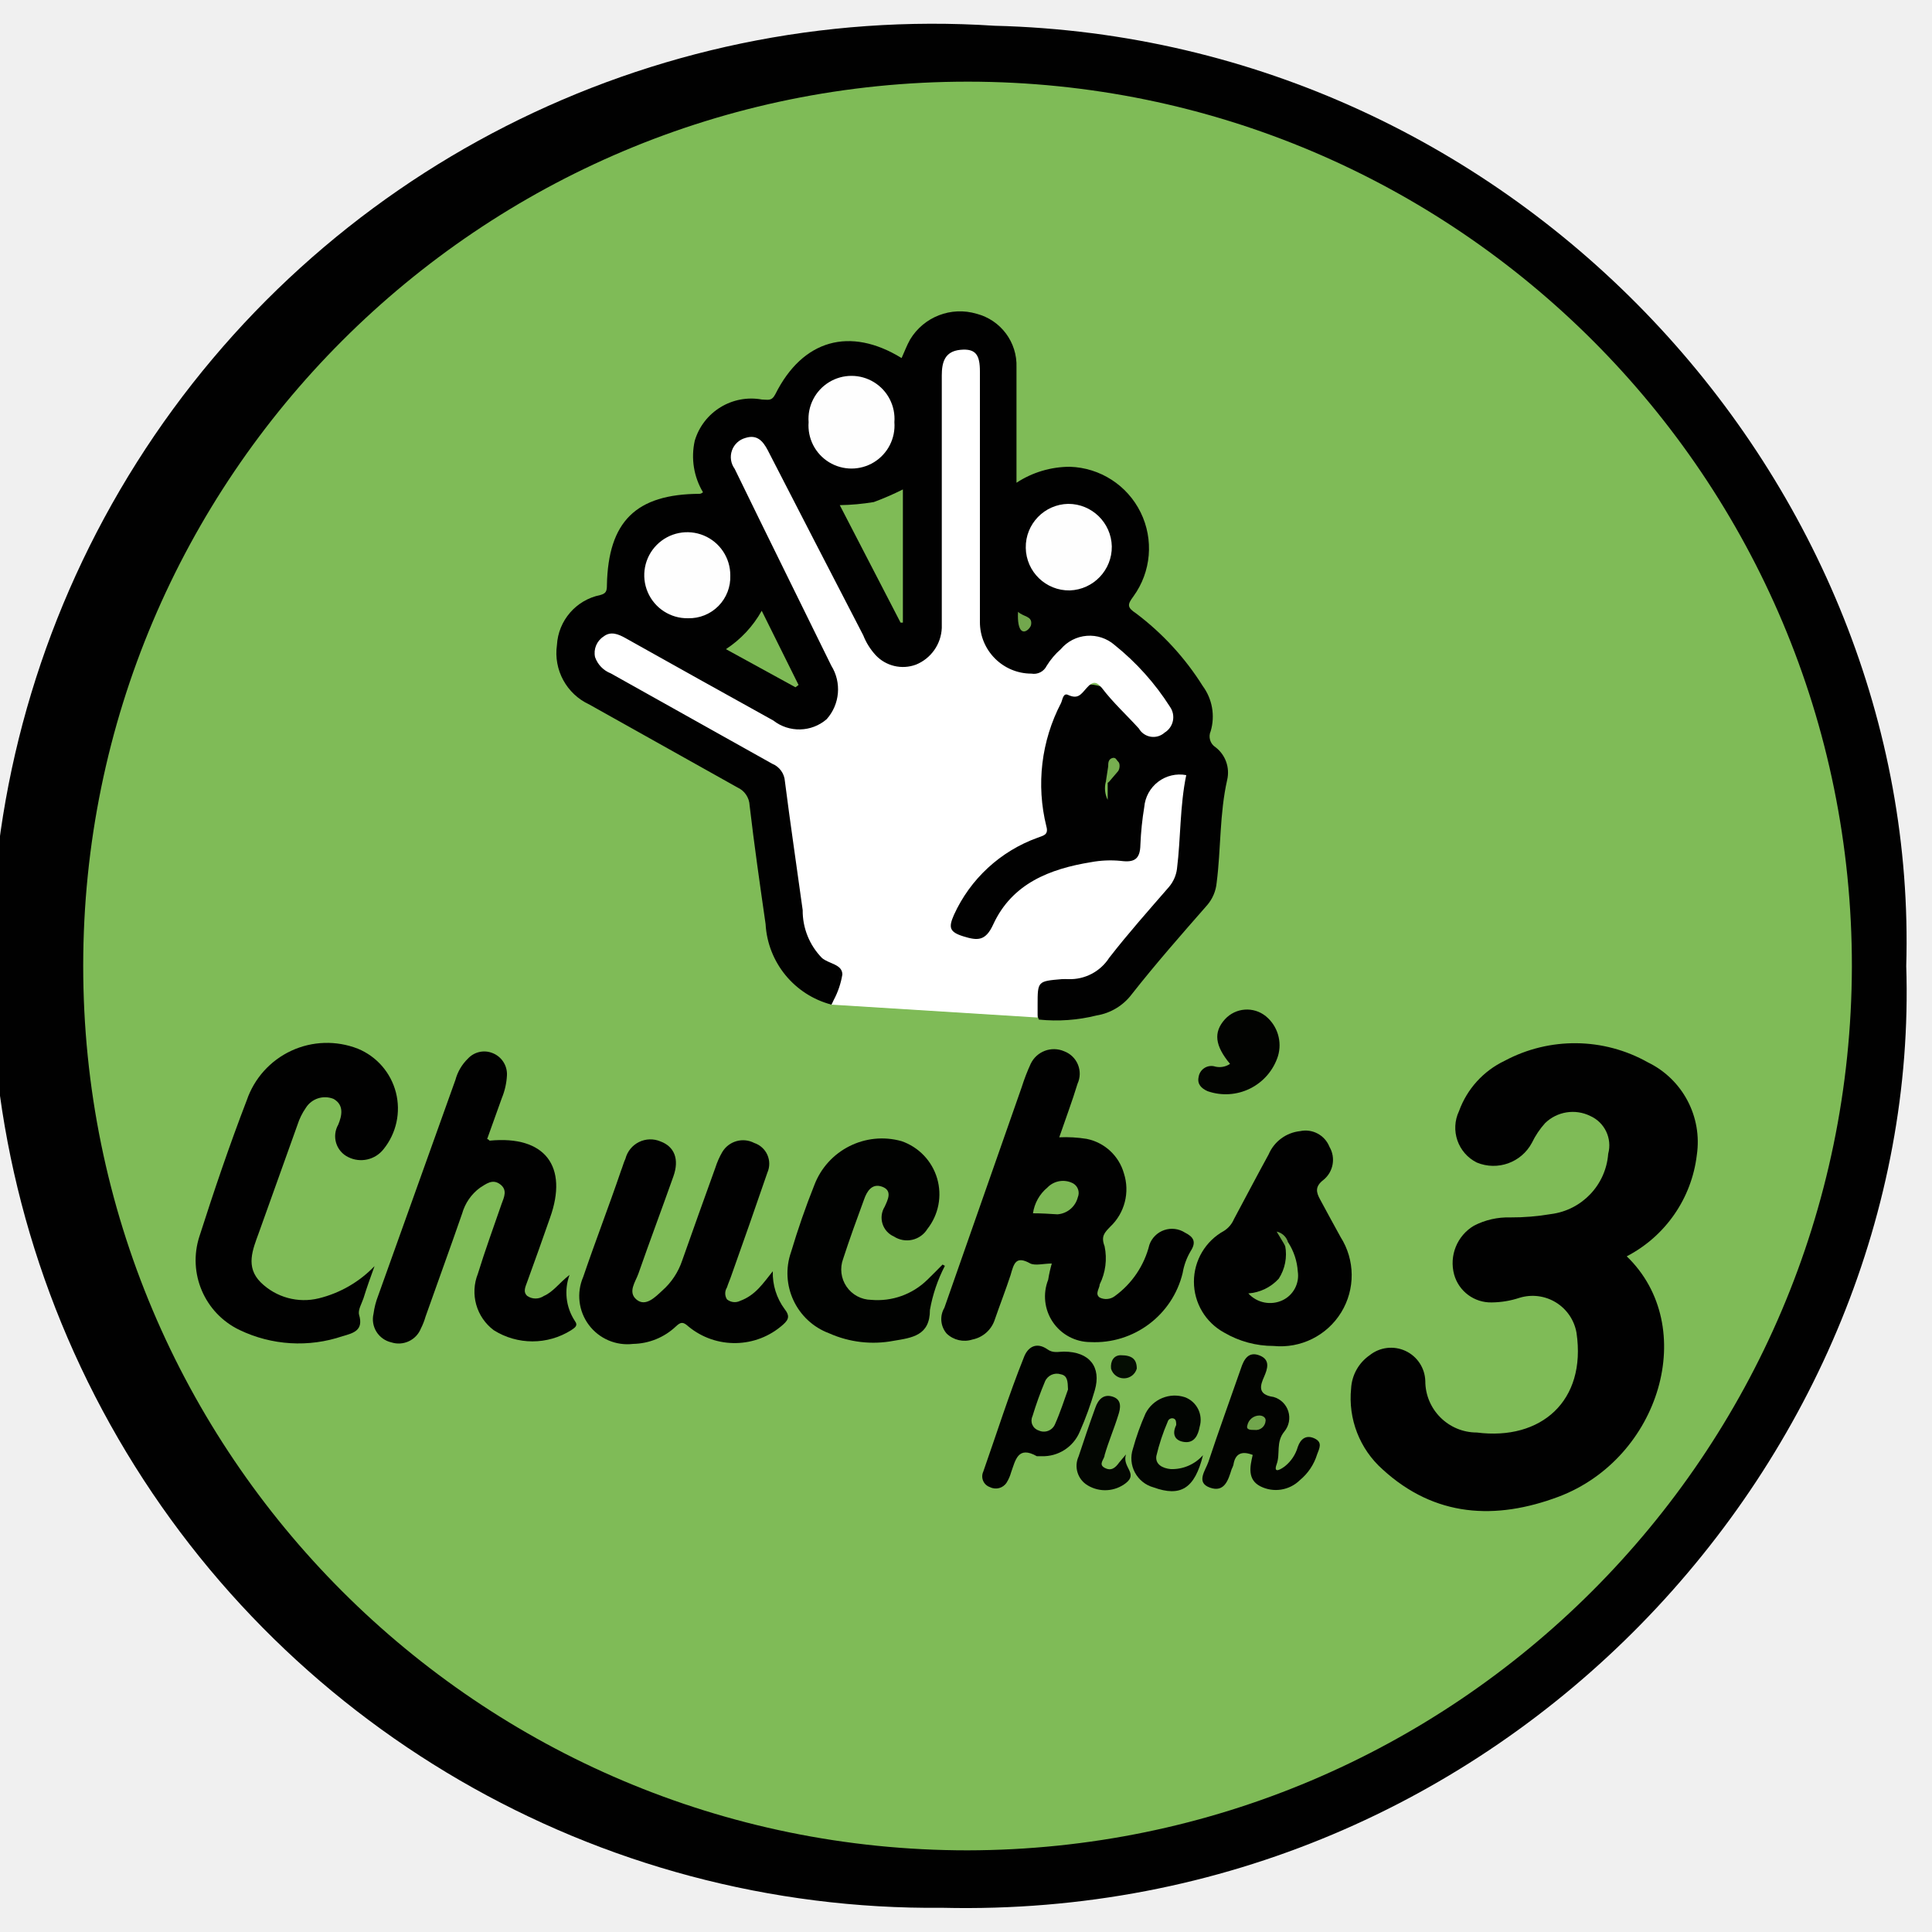
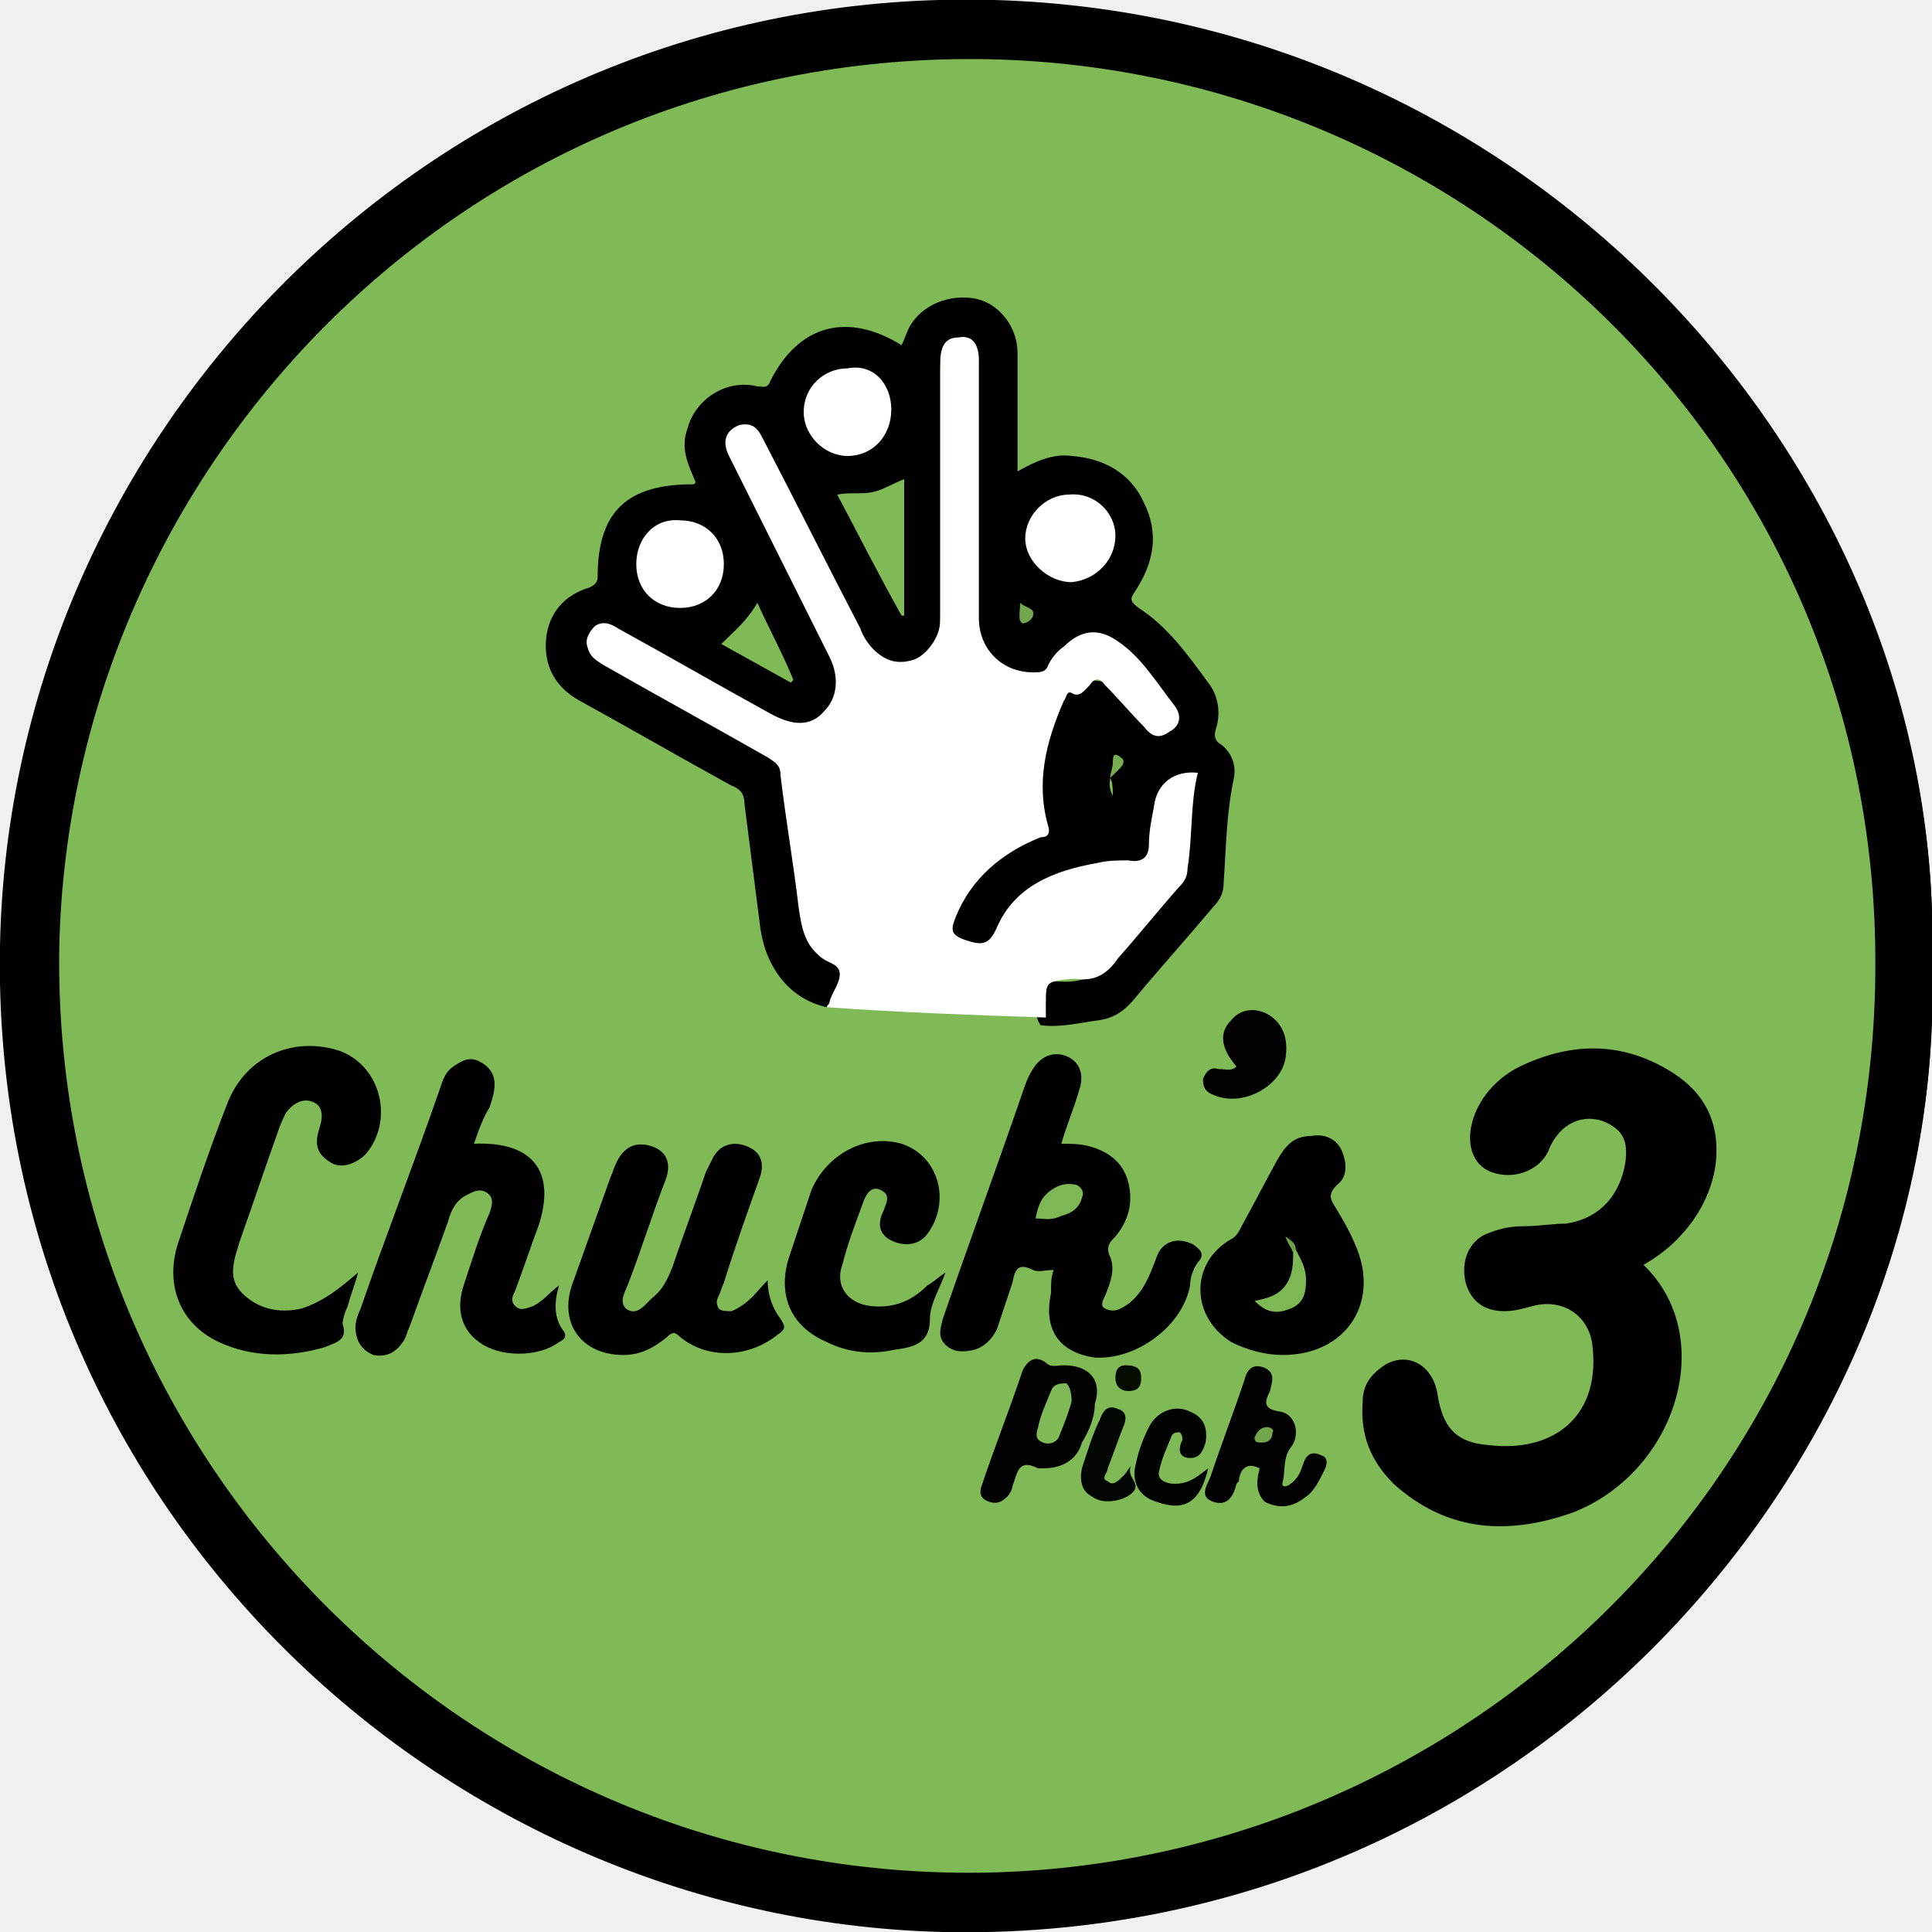
- <svg xmlns="http://www.w3.org/2000/svg" id="Layer_1" data-name="Layer 1" viewBox="0 0 75 75">
-   <defs>
-     <style>.cls-1{fill:#010101;}.cls-2{fill:#7fbb57;}.cls-3{fill:#fff;}.cls-4{fill:#010201;}.cls-5{fill:#020301;}.cls-6{fill:#020502;}.cls-7{fill:#030602;}.cls-8{fill:#050d03;}.cls-9{fill:#fefefe;}.cls-10{fill:#7fbb56;}.cls-11{fill:#7eba56;}.cls-12{fill:#77af50;}.cls-13{fill:#72a74d;}.cls-14{fill:#7db955;}.cls-15{fill:#7db855;}.cls-16{fill:#6ea24a;}.cls-17{fill:#71a64c;}</style>
-   </defs>
-   <path class="cls-1" d="M74,37.5c.61,18.88-15.6,37.07-37.41,36.56A36.57,36.57,0,1,1,38.61,1C59,1.5,74.55,18.81,74,37.5Z" />
-   <path class="cls-2" d="M37.56,71.83a34.33,34.33,0,1,1,34.33-34.3A34.39,34.39,0,0,1,37.56,71.83Z" />
-   <path class="cls-1" d="M32.28,39a3.43,3.43,0,0,1-2.56-3.13c-.22-1.53-.44-3.06-.62-4.6a.8.8,0,0,0-.47-.7l-5.75-3.22a2.2,2.2,0,0,1-1.26-2.31,2.1,2.1,0,0,1,1.68-1.94c.23-.06.26-.16.26-.38.05-2.48,1.13-3.54,3.6-3.55,0,0,.06,0,.13-.06a2.74,2.74,0,0,1-.32-2,2.29,2.29,0,0,1,2.61-1.6c.23,0,.37.08.52-.21C31.16,13.18,33,12.67,35,13.9c.11-.24.2-.49.33-.72a2.26,2.26,0,0,1,2.58-1,2.07,2.07,0,0,1,1.55,2.08c0,1.47,0,2.93,0,4.48a3.79,3.79,0,0,1,2.07-.62A3.17,3.17,0,0,1,44,23.15c-.24.32-.25.43.1.66a10.55,10.55,0,0,1,2.59,2.82A2,2,0,0,1,47,28.38a.5.5,0,0,0,.19.63,1.24,1.24,0,0,1,.45,1.26c-.3,1.32-.24,2.68-.41,4a1.55,1.55,0,0,1-.37.87c-1,1.14-2,2.28-2.92,3.45a2.14,2.14,0,0,1-1.37.83,6.5,6.5,0,0,1-2.24.16,1.81,1.81,0,0,1-.11-1.19.43.43,0,0,1,.3-.35.94.94,0,0,1,.47-.12,2.56,2.56,0,0,0,2.45-1.3A21.57,21.57,0,0,1,45,34.76a2.23,2.23,0,0,0,.63-1.42c0-.87.14-1.75.19-2.62,0-.43-.15-.46-.47-.29a1.22,1.22,0,0,0-.72,1c-.06.52-.08,1-.16,1.58a.7.7,0,0,1-.82.69,7,7,0,0,0-1.88.14,4.35,4.35,0,0,0-3.14,2.4c-.26.57-.57.57-1.46.22-.53-.21-.32-.62-.18-1a5.39,5.39,0,0,1,2.91-2.91.72.72,0,0,0,.48-1,7.06,7.06,0,0,1,.72-4.33A1.38,1.38,0,0,1,43.27,27a13.36,13.36,0,0,0,1.08,1.18c.22.2.47.35.76.13a.56.56,0,0,0,.1-.82,8.63,8.63,0,0,0-2-2.28,1.28,1.28,0,0,0-1.78.09,1.88,1.88,0,0,0-.35.34c-.33.45-.69.81-1.32.67A2.27,2.27,0,0,1,38,25.06a2.88,2.88,0,0,1-.18-1.2V14.93a3.76,3.76,0,0,0,0-.67.48.48,0,0,0-.47-.47.55.55,0,0,0-.57.38,2.09,2.09,0,0,0-.07.79c0,3,0,6,0,9a2.27,2.27,0,0,1-.11,1A1.68,1.68,0,0,1,35.18,26a1.63,1.63,0,0,1-1.6-.94c-.48-.89-1-1.79-1.43-2.7-.76-1.56-1.6-3.07-2.38-4.62a1.51,1.51,0,0,0-.11-.22.54.54,0,0,0-.76-.3c-.35.16-.37.46-.26.78a7.89,7.89,0,0,0,.33.72c1.17,2.32,2.33,4.63,3.43,7a2.09,2.09,0,0,1,.28,1.11,1.63,1.63,0,0,1-2.48,1.38c-1.84-1-3.64-2-5.46-3a4.73,4.73,0,0,0-.71-.36.5.5,0,0,0-.64.2.51.51,0,0,0,.09.67,2.44,2.44,0,0,0,.65.45c1.9,1.07,3.8,2.14,5.71,3.19a1.58,1.58,0,0,1,.86,1.3c.23,1.74.46,3.48.72,5.21a2,2,0,0,0,.75,1.28C33,37.77,33,38.23,32.28,39Z" />
-   <path class="cls-3" d="M32.28,39l.08-.17a3.2,3.2,0,0,0,.34-1c0-.4-.52-.41-.79-.64a2.62,2.62,0,0,1-.75-1.86c-.23-1.68-.48-3.35-.69-5a.79.79,0,0,0-.49-.68l-6.27-3.51a1.05,1.05,0,0,1-.61-.63.76.76,0,0,1,.33-.8c.28-.22.58-.09.85.06q2.87,1.61,5.74,3.2a1.63,1.63,0,0,0,2.07-.05,1.74,1.74,0,0,0,.18-2.08c-1.25-2.55-2.51-5.09-3.75-7.64A.77.77,0,0,1,28.94,17c.44-.14.67.11.86.47,1.23,2.4,2.47,4.79,3.71,7.19a2.49,2.49,0,0,0,.48.77,1.45,1.45,0,0,0,1.57.37,1.61,1.61,0,0,0,1-1.42V14.58c0-.51.11-.94.72-1s.76.21.76.84c0,1.53,0,3.06,0,4.59v5.14a2,2,0,0,0,2,2,.55.55,0,0,0,.59-.3,2.83,2.83,0,0,1,.55-.65,1.47,1.47,0,0,1,2.09-.16,9.85,9.85,0,0,1,2.15,2.4.7.7,0,0,1-.21,1,.65.65,0,0,1-1-.16c-.48-.53-1-1-1.44-1.58-.21-.25-.35-.26-.58,0s-.34.45-.72.28c-.2-.1-.22.18-.28.31a6.8,6.8,0,0,0-.57,4.79c.1.35-.15.36-.34.44a5.68,5.68,0,0,0-3.25,3c-.21.48-.18.66.37.83s.86.19,1.16-.47c.73-1.58,2.19-2.15,3.79-2.41a4.11,4.11,0,0,1,1.16-.05c.53.07.75-.07.76-.63a12,12,0,0,1,.15-1.46,1.38,1.38,0,0,1,1.63-1.24c-.25,1.2-.21,2.43-.36,3.64a1.35,1.35,0,0,1-.31.7c-.79.91-1.59,1.81-2.32,2.75a1.81,1.81,0,0,1-1.59.83,2.42,2.42,0,0,0-.25,0c-.94.08-.94.08-.94,1,0,.16,0,.32,0,.49Z" />
-   <path class="cls-1" d="M63.15,48.77c2.83,2.73,1.29,7.84-2.64,9.33-2.45.92-4.81.8-6.84-1.06a3.7,3.7,0,0,1-1.22-3.14,1.68,1.68,0,0,1,.72-1.29,1.33,1.33,0,0,1,2.16,1,2,2,0,0,0,2,2c2.49.32,4.26-1.22,3.87-3.87a1.73,1.73,0,0,0-2.21-1.36,3.54,3.54,0,0,1-1.08.18,1.48,1.48,0,0,1-1.46-1.08,1.69,1.69,0,0,1,.77-1.9,2.89,2.89,0,0,1,1.41-.32,9.19,9.19,0,0,0,1.58-.13,2.55,2.55,0,0,0,2.22-2.34,1.25,1.25,0,0,0-.7-1.47,1.54,1.54,0,0,0-1.75.28,3.26,3.26,0,0,0-.51.76,1.69,1.69,0,0,1-2.14.77,1.51,1.51,0,0,1-.69-2,3.47,3.47,0,0,1,1.77-1.95,5.78,5.78,0,0,1,5.56.06,3.44,3.44,0,0,1,1.9,3.6A5.11,5.11,0,0,1,63.15,48.77Z" />
-   <path class="cls-1" d="M40.83,49.05c-.32,0-.63.09-.83,0-.57-.32-.64,0-.77.45-.19.58-.41,1.14-.61,1.72a1.15,1.15,0,0,1-.87.78,1,1,0,0,1-1-.23.86.86,0,0,1-.09-1c1-2.85,2-5.71,3-8.56a7.75,7.75,0,0,1,.35-.91,1,1,0,0,1,1.3-.49.93.93,0,0,1,.52,1.26c-.21.69-.47,1.38-.71,2.08a5.22,5.22,0,0,1,1.06.06,1.89,1.89,0,0,1,1.45,1.34,2,2,0,0,1-.53,2.07c-.22.23-.37.37-.22.76a2.27,2.27,0,0,1-.19,1.48c0,.15-.2.37,0,.51a.56.56,0,0,0,.58-.05,3.5,3.5,0,0,0,1.35-2A.93.93,0,0,1,46,47.85c.32.16.46.35.22.72a2.48,2.48,0,0,0-.31.85,3.51,3.51,0,0,1-3.58,2.68,1.77,1.77,0,0,1-1.64-2.42A5.38,5.38,0,0,1,40.83,49.05Z" />
-   <path class="cls-1" d="M18.91,44.22c.06,0,.08.06.1.06,2.15-.21,3.06,1,2.34,3-.29.83-.58,1.65-.88,2.47-.07.2-.18.4,0,.56a.57.57,0,0,0,.64,0c.37-.16.59-.5,1-.82a2,2,0,0,0,.2,1.78c.15.2,0,.27-.14.37a2.82,2.82,0,0,1-3,0,1.87,1.87,0,0,1-.62-2.19c.28-.91.61-1.81.92-2.71.1-.27.24-.55-.06-.77s-.55,0-.78.14a1.88,1.88,0,0,0-.69,1c-.46,1.33-.94,2.64-1.42,4a2.58,2.58,0,0,1-.18.46.93.93,0,0,1-1.15.54A.92.92,0,0,1,14.5,51a3,3,0,0,1,.18-.7l3-8.38a1.8,1.8,0,0,1,.49-.83.86.86,0,0,1,.95-.21.88.88,0,0,1,.56.86,2.68,2.68,0,0,1-.2.89Z" />
-   <path class="cls-1" d="M14.54,49.15c-.15.41-.3.83-.43,1.25-.07.21-.22.45-.17.64.18.61-.22.71-.64.83a5.3,5.3,0,0,1-4-.24A3,3,0,0,1,7.74,48c.57-1.78,1.17-3.55,1.84-5.29a3.29,3.29,0,0,1,4.31-2,2.51,2.51,0,0,1,1,3.9,1.11,1.11,0,0,1-1.37.31.9.9,0,0,1-.39-1.26c.14-.34.24-.76-.18-1a.88.88,0,0,0-1.08.35,2.46,2.46,0,0,0-.32.65c-.5,1.39-1,2.79-1.5,4.19-.24.66-.53,1.33.07,1.93a2.4,2.4,0,0,0,2.26.62A4.48,4.48,0,0,0,14.54,49.15Z" />
-   <path class="cls-1" d="M30,49.35a2.35,2.35,0,0,0,.46,1.47c.19.24.18.39-.06.6a2.82,2.82,0,0,1-3.68.07c-.2-.18-.29-.18-.48,0a2.48,2.48,0,0,1-1.66.68,1.87,1.87,0,0,1-1.94-2.6c.47-1.38,1-2.75,1.47-4.13.06-.15.1-.31.17-.46a1,1,0,0,1,1.36-.67c.54.2.74.69.5,1.36-.45,1.27-.92,2.52-1.36,3.78-.11.31-.42.71-.07,1s.72-.09,1-.35a2.69,2.69,0,0,0,.77-1.16c.42-1.2.86-2.41,1.29-3.61a3.05,3.05,0,0,1,.27-.61.94.94,0,0,1,1.24-.35.85.85,0,0,1,.51,1.15c-.46,1.34-.93,2.68-1.4,4-.05.15-.12.3-.17.46a.43.43,0,0,0,0,.46.47.47,0,0,0,.51.06C29.33,50.28,29.62,49.82,30,49.35Z" />
-   <path class="cls-1" d="M49.44,52.25a3.79,3.79,0,0,1-1.92-.52,2.25,2.25,0,0,1,0-3.95,1,1,0,0,0,.38-.45c.45-.84.89-1.68,1.35-2.52a1.5,1.5,0,0,1,1.22-.9,1,1,0,0,1,1.14.61,1,1,0,0,1-.23,1.28c-.34.26-.29.48-.13.77.26.48.54,1,.79,1.45A2.76,2.76,0,0,1,49.44,52.25Z" />
-   <path class="cls-4" d="M36.68,49.14a6,6,0,0,0-.58,1.71c0,1-.69,1.08-1.41,1.2a4.21,4.21,0,0,1-2.5-.29,2.49,2.49,0,0,1-1.48-3.16c.26-.87.56-1.74.9-2.59A2.81,2.81,0,0,1,35,44.3a2.18,2.18,0,0,1,1,3.41A.93.93,0,0,1,34.7,48a.8.8,0,0,1-.36-1.15c.13-.28.31-.63-.09-.78s-.6.18-.71.5c-.28.76-.56,1.53-.81,2.3a1.18,1.18,0,0,0,1.09,1.59A2.76,2.76,0,0,0,36,49.68c.2-.19.39-.39.59-.59Z" />
-   <path class="cls-4" d="M40.43,56.53c-.06,0-.14,0-.18,0-.74-.42-.83.16-1,.63a1.53,1.53,0,0,1-.17.39.5.5,0,0,1-.65.18.44.44,0,0,1-.26-.6c.52-1.48,1-3,1.57-4.42.15-.42.49-.63.92-.33.22.16.43.09.64.09,1,0,1.46.6,1.2,1.5a12.71,12.71,0,0,1-.58,1.6A1.55,1.55,0,0,1,40.43,56.53Z" />
-   <path class="cls-5" d="M48.63,56.48c-.41-.16-.68-.07-.75.39a1.22,1.22,0,0,1-.07.17c-.13.42-.28.91-.84.71s-.17-.67-.06-1c.4-1.21.84-2.41,1.26-3.62.12-.37.3-.68.73-.51s.3.53.17.83-.29.69.37.78a.84.84,0,0,1,.42,1.34c-.34.41-.15.86-.3,1.27s.2.17.32.08a1.49,1.49,0,0,0,.5-.75c.11-.32.33-.48.65-.33s.19.38.1.62a2.09,2.09,0,0,1-.67,1,1.33,1.33,0,0,1-1.53.24C48.42,57.44,48.52,56.94,48.63,56.48Z" />
-   <path class="cls-5" d="M47.75,41.3c-.59-.71-.65-1.23-.2-1.73a1.16,1.16,0,0,1,1.59-.12A1.46,1.46,0,0,1,49.61,41a2.13,2.13,0,0,1-2.73,1.36c-.25-.11-.41-.28-.35-.55a.5.5,0,0,1,.59-.42A.73.73,0,0,0,47.75,41.3Z" />
-   <path class="cls-6" d="M46.7,56.49c-.32,1.3-.87,1.63-1.92,1.25a1.17,1.17,0,0,1-.8-1.5,9.73,9.73,0,0,1,.49-1.37A1.27,1.27,0,0,1,46,54.24a.94.94,0,0,1,.57,1.15c-.06.33-.21.63-.58.59s-.51-.29-.33-.66c0-.1,0-.21-.09-.25a.18.18,0,0,0-.24.12,8,8,0,0,0-.44,1.33c-.05.32.23.48.56.51A1.6,1.6,0,0,0,46.7,56.49Z" />
-   <path class="cls-7" d="M43.71,56.46c-.16.5.48.73,0,1.11a1.31,1.31,0,0,1-1.49.09.88.88,0,0,1-.35-1.12c.21-.63.42-1.26.65-1.89.11-.32.32-.55.68-.43s.3.45.21.72c-.16.52-.37,1-.53,1.55,0,.15-.26.35,0,.49s.42,0,.57-.21Z" />
-   <path class="cls-8" d="M43.52,52.61c.44,0,.61.17.61.52a.52.52,0,0,1-1,0C43.1,52.84,43.24,52.6,43.52,52.61Z" />
-   <path class="cls-9" d="M26.71,24a1.67,1.67,0,1,1,1.64-1.66A1.6,1.6,0,0,1,26.71,24Z" />
-   <path class="cls-9" d="M34.72,16.39a1.67,1.67,0,1,1-3.33,0,1.67,1.67,0,1,1,3.33,0Z" />
-   <path class="cls-9" d="M43.16,21.21a1.69,1.69,0,0,1-1.63,1.71,1.68,1.68,0,1,1-.06-3.36A1.69,1.69,0,0,1,43.16,21.21Z" />
-   <path class="cls-10" d="M32.6,19.61a9,9,0,0,0,1.32-.12A11.18,11.18,0,0,0,35.05,19v5.17l-.09,0Z" />
-   <path class="cls-11" d="M29.57,23.71,31,26.59l-.12.09L28.18,25.2A4.26,4.26,0,0,0,29.57,23.71Z" />
-   <path class="cls-12" d="M42.93,30.34l.09-.59c0-.12,0-.27.15-.32s.17.08.24.14.07.25,0,.36l-.35.41C43,30.4,43,30.4,42.93,30.34Z" />
-   <path class="cls-13" d="M39.52,23.75c.21.2.55.16.51.48,0,.11-.19.34-.34.27S39.5,24.11,39.52,23.75Z" />
-   <path class="cls-14" d="M42.93,30.34H43v.71A1,1,0,0,1,42.93,30.34Z" />
-   <path class="cls-15" d="M40.1,47.1a1.59,1.59,0,0,1,.56-1,.84.84,0,0,1,1-.16.43.43,0,0,1,.18.54.88.88,0,0,1-.79.66C40.73,47.12,40.44,47.1,40.1,47.1Z" />
-   <path class="cls-14" d="M50,48.22a2.35,2.35,0,0,1,.38,1.14,1.06,1.06,0,0,1-.58,1.11,1.14,1.14,0,0,1-1.34-.26,1.77,1.77,0,0,0,1.18-.57,1.75,1.75,0,0,0,.25-1.28C49.81,48.24,49.87,48.21,50,48.22Z" />
-   <path class="cls-16" d="M50,48.22l-.11.14-.33-.55A.59.59,0,0,1,50,48.22Z" />
-   <path class="cls-11" d="M41.46,53.94c-.14.39-.3.89-.51,1.36a.47.47,0,0,1-.63.23.4.4,0,0,1-.24-.55,13.82,13.82,0,0,1,.49-1.36.5.5,0,0,1,.61-.27C41.44,53.4,41.45,53.62,41.46,53.94Z" />
-   <path class="cls-17" d="M48.7,55.51c-.15,0-.33,0-.28-.17a.48.48,0,0,1,.47-.39c.13,0,.26.08.24.21A.38.38,0,0,1,48.7,55.51Z" />
+ <svg xmlns="http://www.w3.org/2000/svg" version="1.1" id="Layer_1" x="0px" y="0px" viewBox="0 0 75 75" style="enable-background:new 0 0 75 75;" xml:space="preserve">
+   <style type="text/css">
+ 	.st0{fill:#010101;}
+ 	.st1{fill:#7FBA56;}
+ 	.st2{fill:#FFFFFF;}
+ 	.st3{fill:#010201;}
+ 	.st4{fill:#010401;}
+ 	.st5{fill:#020601;}
+ 	.st6{fill:#050D03;}
+ 	.st7{fill:#77AF50;}
+ 	.st8{fill:#72A74D;}
+ 	.st9{fill:#7DB855;}
+ 	.st10{fill:#6EA14A;}
+ 	.st11{fill:#71A64D;}
+ </style>
+   <path class="st0" d="M75,37.5c0.6,18.9-15.6,37.1-37.4,36.6c-20.2,0.2-36.7-16-36.9-36.2s16-36.7,36.2-36.9c0.9,0,1.8,0,2.8,0.1  C60,1.5,75.6,18.8,75,37.5z" />
+   <g>
+     <path class="st0" d="M75,37.5c0.6,19.4-16,38-38.4,37.5c-20-0.5-37-17.1-36.6-38.3C0.4,16.4,17.4-0.6,38.6,0   C59.6,0.6,75.6,18.3,75,37.5z" />
+     <path class="st1" d="M37.6,72.7c-19.7,0-35.6-16.2-35.3-35.9C2.7,18,18.2,1.9,38.4,2.3c18.8,0.4,34.5,15.6,34.4,35.2   C72.8,57.4,56.6,72.7,37.6,72.7z" />
+     <path class="st0" d="M32.1,39.1c-1.4-0.3-2.4-1.5-2.6-3.2c-0.2-1.6-0.4-3.1-0.6-4.7c0-0.4-0.2-0.6-0.5-0.7c-2-1.1-3.9-2.2-5.9-3.3   c-0.9-0.5-1.4-1.3-1.3-2.4c0.1-1,0.7-1.7,1.7-2c0.2-0.1,0.3-0.2,0.3-0.4c0-2.6,1.2-3.6,3.7-3.6c0,0,0.1,0,0.1-0.1   c-0.3-0.7-0.6-1.3-0.3-2.1c0.3-1.1,1.5-1.9,2.7-1.6c0.2,0,0.4,0.1,0.5-0.2c1.1-2.2,3-2.7,5.1-1.4c0.1-0.2,0.2-0.5,0.3-0.7   c0.5-0.9,1.6-1.3,2.6-1.1c0.9,0.2,1.6,1.1,1.6,2.1c0,1.5,0,3,0,4.6c0.7-0.4,1.4-0.7,2.1-0.6c1.3,0.1,2.3,0.7,2.8,1.8   c0.6,1.2,0.4,2.3-0.3,3.4c-0.2,0.3-0.3,0.4,0.1,0.7c1.1,0.7,1.9,1.8,2.7,2.9c0.4,0.5,0.5,1.2,0.3,1.8c-0.1,0.3,0,0.5,0.2,0.6   c0.4,0.3,0.6,0.8,0.5,1.3c-0.3,1.4-0.3,2.7-0.4,4.1c0,0.3-0.1,0.6-0.4,0.9c-1,1.2-2,2.3-3,3.5c-0.4,0.5-0.8,0.8-1.4,0.9   c-0.8,0.1-1.5,0.3-2.3,0.2c-0.3-0.4-0.1-0.8-0.1-1.2c0-0.2,0.1-0.3,0.3-0.4c0.2-0.1,0.3-0.1,0.5-0.1c1.2,0.1,1.9-0.5,2.5-1.3   c0.5-0.7,1.1-1.3,1.6-1.9c0.4-0.4,0.6-0.9,0.6-1.5c0-0.9,0.1-1.8,0.2-2.7c0-0.4-0.2-0.5-0.5-0.3c-0.4,0.2-0.7,0.5-0.7,1   c-0.1,0.5-0.1,1.1-0.2,1.6c-0.1,0.5-0.3,0.7-0.8,0.7c-0.6,0-1.3,0-1.9,0.1c-1.4,0.3-2.6,1.1-3.2,2.5c-0.3,0.6-0.6,0.6-1.5,0.2   c-0.5-0.2-0.3-0.6-0.2-1c0.6-1.4,1.6-2.4,3-3c0.5-0.2,0.6-0.5,0.5-1c-0.3-1.6,0.1-3,0.7-4.4c0.4-0.8,1.6-0.9,2.2-0.3   c0.4,0.4,0.7,0.8,1.1,1.2c0.2,0.2,0.5,0.4,0.8,0.1c0.3-0.2,0.3-0.6,0.1-0.8c-0.6-0.9-1.2-1.7-2.1-2.3c-0.6-0.5-1.2-0.4-1.8,0.1   c-0.1,0.1-0.3,0.2-0.4,0.4c-0.3,0.5-0.7,0.8-1.4,0.7c-0.8-0.2-1.4-0.5-1.8-1.3c-0.2-0.4-0.2-0.8-0.2-1.2c0-3.1,0-6.1,0-9.2   c0-0.2,0-0.5,0-0.7c0-0.3-0.2-0.5-0.5-0.5c-0.3,0-0.5,0.1-0.6,0.4c-0.1,0.3-0.1,0.5-0.1,0.8c0,3.1,0,6.1,0,9.2c0,0.3,0,0.7-0.1,1   c-0.3,0.6-0.7,1.1-1.5,1.1c-0.7,0.1-1.3-0.3-1.6-1C33,23.9,32.5,23,32,22c-0.8-1.6-1.6-3.2-2.4-4.7c0-0.1-0.1-0.1-0.1-0.2   c-0.2-0.3-0.4-0.5-0.8-0.3c-0.4,0.2-0.4,0.5-0.3,0.8c0.1,0.3,0.2,0.5,0.3,0.7c1.2,2.4,2.4,4.7,3.5,7.1c0.2,0.4,0.3,0.7,0.3,1.1   c-0.1,1.4-1.3,2.1-2.6,1.4c-1.9-1-3.7-2.1-5.6-3.1c-0.2-0.1-0.5-0.3-0.7-0.4c-0.3-0.1-0.5-0.1-0.7,0.2c-0.2,0.2-0.1,0.5,0.1,0.7   c0.2,0.2,0.4,0.3,0.7,0.5c2,1.1,3.9,2.2,5.9,3.3c0.6,0.3,0.8,0.7,0.9,1.3c0.2,1.8,0.5,3.6,0.7,5.3c0.1,0.6,0.3,1,0.8,1.3   C32.9,37.8,32.9,38.3,32.1,39.1z" />
+     <path class="st2" d="M32.1,39.1c0-0.1,0.1-0.1,0.1-0.2c0.1-0.4,0.4-0.7,0.4-1.1c0-0.4-0.5-0.4-0.8-0.7c-0.6-0.5-0.7-1.2-0.8-1.9   c-0.2-1.7-0.5-3.4-0.7-5.1c0-0.4-0.2-0.5-0.5-0.7c-2.1-1.2-4.3-2.4-6.4-3.6c-0.3-0.2-0.5-0.3-0.6-0.7c-0.1-0.3,0.1-0.6,0.3-0.8   c0.3-0.2,0.6-0.1,0.9,0.1c2,1.1,3.9,2.2,5.9,3.3c0.9,0.5,1.6,0.5,2.1-0.1c0.5-0.5,0.6-1.3,0.2-2.1c-1.3-2.6-2.6-5.2-3.9-7.8   c-0.3-0.6-0.1-1,0.4-1.2c0.5-0.1,0.7,0.1,0.9,0.5c1.3,2.5,2.5,4.9,3.8,7.4c0.1,0.3,0.3,0.6,0.5,0.8c0.5,0.5,1,0.6,1.6,0.4   c0.5-0.2,1-0.9,1-1.5c0-3.3,0-6.7,0-10c0-0.5,0.1-1,0.7-1c0.5-0.1,0.8,0.2,0.8,0.9c0,1.6,0,3.1,0,4.7c0,1.8,0,3.5,0,5.3   c0,1.2,0.9,2.1,2.1,2.1c0.3,0,0.5,0,0.6-0.3c0.1-0.2,0.3-0.5,0.6-0.7c0.7-0.7,1.4-0.7,2.1-0.2c0.9,0.6,1.5,1.6,2.2,2.5   c0.3,0.4,0.2,0.8-0.2,1c-0.4,0.3-0.7,0.2-1-0.2c-0.5-0.5-1-1.1-1.5-1.6c-0.2-0.3-0.4-0.3-0.6,0c-0.2,0.2-0.4,0.5-0.7,0.3   c-0.2-0.1-0.2,0.2-0.3,0.3c-0.7,1.6-1.1,3.2-0.6,4.9c0.1,0.4-0.2,0.4-0.3,0.4c-1.5,0.6-2.7,1.6-3.3,3.1c-0.2,0.5-0.2,0.7,0.4,0.9   c0.6,0.2,0.9,0.2,1.2-0.5c0.7-1.6,2.2-2.2,3.9-2.5c0.4-0.1,0.8-0.1,1.2-0.1c0.5,0.1,0.8-0.1,0.8-0.6c0-0.5,0.1-1,0.2-1.5   c0.1-0.9,0.8-1.4,1.7-1.3c-0.3,1.2-0.2,2.5-0.4,3.7c0,0.3-0.1,0.5-0.3,0.7c-0.8,0.9-1.6,1.9-2.4,2.8c-0.4,0.6-0.9,0.9-1.6,0.8   c-0.1,0-0.2,0-0.2,0c-1,0.1-1,0.1-1,1c0,0.2,0,0.3,0,0.5C37.6,39.4,34.9,39.3,32.1,39.1z" />
+     <path class="st0" d="M63.8,49.1c2.9,2.8,1.3,8-2.7,9.6c-2.5,0.9-4.9,0.8-7-1.1c-0.9-0.9-1.3-1.9-1.2-3.2c0-0.6,0.3-1,0.7-1.3   c0.9-0.7,2-0.2,2.2,1c0.2,1.3,0.7,1.9,2,2c2.6,0.3,4.4-1.2,4-4c-0.2-1.1-1.2-1.7-2.3-1.4c-0.4,0.1-0.7,0.2-1.1,0.2   c-0.8,0-1.3-0.4-1.5-1.1c-0.2-0.8,0.1-1.6,0.8-1.9c0.5-0.2,0.9-0.3,1.5-0.3c0.5,0,1.1-0.1,1.6-0.1c1.3-0.2,2.1-1.1,2.3-2.4   c0.1-0.8-0.1-1.2-0.7-1.5c-0.6-0.3-1.3-0.2-1.8,0.3c-0.2,0.2-0.4,0.5-0.5,0.8c-0.4,0.8-1.4,1.1-2.2,0.8c-0.8-0.3-1-1.2-0.7-2.1   c0.3-0.9,1-1.6,1.8-2c1.9-0.9,3.8-1,5.7,0.1c1.4,0.8,2.1,2,1.9,3.7C66.4,46.7,65.4,48.2,63.8,49.1z" />
+     <path class="st0" d="M40.9,49.3c-0.3,0-0.6,0.1-0.8,0c-0.6-0.3-0.7,0-0.8,0.5c-0.2,0.6-0.4,1.2-0.6,1.8c-0.2,0.4-0.5,0.7-0.9,0.8   c-0.4,0.1-0.8,0.1-1.1-0.2c-0.3-0.3-0.2-0.6-0.1-1c1-2.9,2.1-5.9,3.1-8.8c0.1-0.3,0.2-0.6,0.4-0.9c0.3-0.5,0.8-0.7,1.3-0.5   c0.5,0.2,0.7,0.7,0.5,1.3c-0.2,0.7-0.5,1.4-0.7,2.1c0.4,0,0.7,0,1.1,0.1c0.7,0.2,1.3,0.6,1.5,1.4c0.2,0.8,0,1.5-0.5,2.1   c-0.2,0.2-0.4,0.4-0.2,0.8c0.2,0.5,0,1-0.2,1.5c-0.1,0.2-0.2,0.4,0,0.5c0.2,0.1,0.4,0.1,0.6,0c0.8-0.4,1.1-1.2,1.4-2   c0.2-0.6,0.8-0.8,1.4-0.5c0.3,0.2,0.5,0.4,0.2,0.7c-0.2,0.3-0.3,0.6-0.3,0.9c-0.3,1.6-2.1,2.9-3.7,2.8c-1.4-0.2-2-1.1-1.7-2.5   C40.8,49.8,40.8,49.6,40.9,49.3z" />
+     <path class="st0" d="M18.4,44.4C18.5,44.4,18.5,44.5,18.4,44.4c2.3-0.1,3.2,1.1,2.5,3.2c-0.3,0.8-0.6,1.7-0.9,2.5   c-0.1,0.2-0.2,0.4,0,0.6c0.2,0.2,0.4,0.1,0.7,0c0.4-0.2,0.6-0.5,1-0.8c-0.2,0.7-0.2,1.3,0.2,1.8c0.1,0.2,0,0.3-0.2,0.4   c-0.8,0.6-2.3,0.6-3.1,0c-0.7-0.5-0.9-1.3-0.6-2.2c0.3-0.9,0.6-1.9,1-2.8c0.1-0.3,0.2-0.6-0.1-0.8c-0.3-0.2-0.6,0-0.8,0.1   c-0.4,0.2-0.6,0.6-0.7,1c-0.5,1.4-1,2.7-1.5,4.1c-0.1,0.2-0.1,0.3-0.2,0.5c-0.3,0.5-0.7,0.7-1.2,0.6c-0.5-0.2-0.7-0.6-0.7-1.1   c0-0.2,0.1-0.5,0.2-0.7c1-2.9,2.1-5.7,3.1-8.6c0.1-0.3,0.2-0.6,0.5-0.8c0.3-0.2,0.6-0.4,1-0.2c0.4,0.2,0.6,0.5,0.6,0.9   c0,0.3-0.1,0.6-0.2,0.9C18.8,43.3,18.6,43.8,18.4,44.4z" />
+     <path class="st0" d="M13.9,49.4c-0.1,0.4-0.3,0.9-0.4,1.3c-0.1,0.2-0.2,0.5-0.2,0.7c0.2,0.6-0.2,0.7-0.7,0.9   c-1.4,0.4-2.8,0.4-4.1-0.2c-1.5-0.7-2.1-2.2-1.6-3.8c0.6-1.8,1.2-3.6,1.9-5.4c0.7-1.9,2.6-2.7,4.4-2.1c1.6,0.6,2.1,2.7,1,4   c-0.4,0.4-1,0.6-1.4,0.3c-0.5-0.3-0.6-0.7-0.4-1.3c0.1-0.3,0.2-0.8-0.2-1c-0.4-0.2-0.8,0-1.1,0.4c-0.1,0.2-0.2,0.4-0.3,0.7   c-0.5,1.4-1,2.9-1.5,4.3c-0.2,0.7-0.5,1.4,0.1,2c0.6,0.6,1.4,0.8,2.3,0.6C12.6,50.5,13.2,50,13.9,49.4z" />
+     <path class="st0" d="M29.8,49.7c0,0.6,0.2,1.1,0.5,1.5c0.2,0.3,0.2,0.4-0.1,0.6c-1.1,0.9-2.7,1-3.8,0.1c-0.2-0.2-0.3-0.2-0.5,0   c-0.5,0.4-1,0.7-1.7,0.7c-1.6,0-2.5-1.2-2-2.7c0.5-1.4,1-2.8,1.5-4.2c0.1-0.2,0.1-0.3,0.2-0.5c0.3-0.7,0.8-0.9,1.4-0.7   c0.6,0.2,0.8,0.7,0.5,1.4c-0.5,1.3-0.9,2.6-1.4,3.9c-0.1,0.3-0.4,0.7-0.1,1c0.4,0.3,0.7-0.1,1-0.4c0.4-0.3,0.6-0.7,0.8-1.2   c0.4-1.2,0.9-2.5,1.3-3.7c0.1-0.2,0.2-0.4,0.3-0.6c0.3-0.5,0.8-0.6,1.3-0.4c0.5,0.2,0.7,0.6,0.5,1.2c-0.5,1.4-1,2.8-1.4,4.1   c-0.1,0.2-0.1,0.3-0.2,0.5c-0.1,0.2-0.1,0.3,0,0.5c0.1,0.1,0.3,0.1,0.5,0.1C29.1,50.6,29.4,50.1,29.8,49.7z" />
+     <path class="st0" d="M49.8,52.6c-0.7,0-1.4-0.2-2-0.5c-1.6-1-1.6-3.1,0-4c0.2-0.1,0.3-0.3,0.4-0.5c0.5-0.9,0.9-1.7,1.4-2.6   c0.3-0.5,0.6-0.9,1.3-0.9c0.5-0.1,1,0.1,1.2,0.6c0.2,0.5,0.2,1-0.2,1.3c-0.3,0.3-0.3,0.5-0.1,0.8c0.3,0.5,0.6,1,0.8,1.5   C53.6,50.5,52.3,52.6,49.8,52.6z" />
+     <path class="st0" d="M36.7,49.4c-0.2,0.6-0.6,1.2-0.6,1.8c0,1-0.7,1.1-1.4,1.2c-0.9,0.2-1.8,0.1-2.6-0.3c-1.4-0.6-1.9-1.8-1.5-3.2   c0.3-0.9,0.6-1.8,0.9-2.7c0.6-1.4,2.1-2.2,3.5-1.8c1.5,0.5,1.9,2.3,1,3.5c-0.3,0.4-0.8,0.5-1.3,0.3C34.2,48,34,47.6,34.3,47   c0.1-0.3,0.3-0.6-0.1-0.8c-0.4-0.2-0.6,0.2-0.7,0.5c-0.3,0.8-0.6,1.6-0.8,2.4c-0.3,0.8,0.2,1.5,1.1,1.6c0.9,0.1,1.6-0.2,2.2-0.8   C36.2,49.8,36.4,49.6,36.7,49.4C36.6,49.4,36.6,49.4,36.7,49.4z" />
+     <path class="st3" d="M40.5,57c-0.1,0-0.1,0-0.2,0c-0.8-0.4-0.8,0.2-1,0.7c0,0.1-0.1,0.3-0.2,0.4c-0.2,0.2-0.4,0.3-0.7,0.2   c-0.3-0.1-0.4-0.3-0.3-0.6c0.5-1.5,1.1-3,1.6-4.5c0.2-0.4,0.5-0.6,0.9-0.3c0.2,0.2,0.4,0.1,0.7,0.1c1,0,1.5,0.6,1.2,1.5   C42.5,55,42.3,55.5,42,56C41.8,56.7,41.2,57,40.5,57z" />
+     <path class="st3" d="M48.9,57c-0.4-0.2-0.7-0.1-0.8,0.4c0,0.1,0,0.1-0.1,0.2c-0.1,0.4-0.3,0.9-0.9,0.7c-0.6-0.2-0.2-0.7-0.1-1   c0.4-1.2,0.9-2.5,1.3-3.7c0.1-0.4,0.3-0.7,0.8-0.5c0.4,0.2,0.3,0.5,0.2,0.9c-0.2,0.4-0.3,0.7,0.4,0.8c0.6,0.1,0.8,0.9,0.4,1.4   c-0.3,0.4-0.2,0.9-0.3,1.3c-0.1,0.3,0.2,0.2,0.3,0.1c0.3-0.2,0.4-0.5,0.5-0.8c0.1-0.3,0.3-0.5,0.7-0.3c0.3,0.1,0.2,0.4,0.1,0.6   c-0.2,0.4-0.4,0.8-0.7,1c-0.5,0.4-1,0.5-1.6,0.2C48.7,57.9,48.8,57.4,48.9,57z" />
+     <path class="st3" d="M48,41.4c-0.6-0.7-0.7-1.3-0.2-1.8c0.4-0.5,1.1-0.5,1.6-0.1c0.5,0.4,0.6,1,0.5,1.6c-0.2,1.1-1.7,1.9-2.8,1.4   c-0.3-0.1-0.4-0.3-0.4-0.6c0.1-0.3,0.3-0.5,0.6-0.4C47.6,41.5,47.8,41.6,48,41.4z" />
+     <path class="st4" d="M46.9,57c-0.3,1.3-0.9,1.7-2,1.3c-0.7-0.2-1-0.8-0.8-1.5c0.1-0.5,0.3-1,0.5-1.4c0.3-0.6,1-0.9,1.6-0.6   c0.5,0.2,0.7,0.6,0.6,1.2c-0.1,0.3-0.2,0.6-0.6,0.6c-0.4,0-0.5-0.3-0.3-0.7c0-0.1,0-0.2-0.1-0.3c-0.1,0-0.2,0-0.3,0.1   c-0.2,0.5-0.4,0.9-0.5,1.4c-0.1,0.3,0.2,0.5,0.6,0.5C46.2,57.6,46.5,57.3,46.9,57z" />
+     <path class="st5" d="M43.9,56.9c-0.2,0.5,0.5,0.7,0,1.1c-0.4,0.3-1.1,0.4-1.5,0.1C42,57.9,41.9,57.5,42,57c0.2-0.6,0.4-1.3,0.7-1.9   c0.1-0.3,0.3-0.6,0.7-0.4c0.4,0.1,0.3,0.5,0.2,0.7c-0.2,0.5-0.4,1.1-0.6,1.6c0,0.2-0.3,0.4,0,0.5c0.2,0.2,0.4,0,0.6-0.2   C43.7,57.2,43.7,57.2,43.9,56.9z" />
+     <path class="st6" d="M43.7,53c0.5,0,0.6,0.2,0.6,0.5c0,0.4-0.2,0.5-0.5,0.5c-0.3,0-0.5-0.2-0.5-0.5C43.3,53.2,43.4,53,43.7,53z" />
+     <path class="st2" d="M26.4,23.6c-1,0-1.7-0.7-1.7-1.7c0-1,0.7-1.8,1.7-1.7c1,0,1.7,0.7,1.7,1.7C28.1,22.9,27.4,23.6,26.4,23.6z" />
+     <path class="st2" d="M34.6,15.9c0,1-0.7,1.8-1.7,1.8c-0.9,0-1.7-0.8-1.7-1.7c0-1,0.8-1.7,1.7-1.7C33.9,14.1,34.6,14.9,34.6,15.9z" />
+     <path class="st2" d="M43.3,20.8c0,0.9-0.7,1.7-1.7,1.8c-0.9,0-1.8-0.8-1.8-1.7c0-0.9,0.8-1.7,1.7-1.7   C42.5,19.1,43.3,19.9,43.3,20.8z" />
+     <path class="st1" d="M32.5,19.2c0.5-0.1,0.9,0,1.4-0.1c0.4-0.1,0.7-0.3,1.2-0.5c0,1.8,0,3.6,0,5.3c0,0-0.1,0-0.1,0   C34.1,22.3,33.3,20.7,32.5,19.2z" />
+     <path class="st1" d="M29.4,23.4c0.5,1.1,1,2,1.4,3c0,0-0.1,0.1-0.1,0.1c-0.9-0.5-1.8-1-2.7-1.5C28.5,24.5,29,24.1,29.4,23.4z" />
+     <path class="st7" d="M43.1,30.2c0-0.2,0.1-0.4,0.1-0.6c0-0.1,0-0.3,0.1-0.3c0.1,0,0.2,0.1,0.2,0.1c0.2,0.1,0.1,0.3,0,0.4   C43.4,29.9,43.3,30,43.1,30.2C43.1,30.2,43.1,30.2,43.1,30.2z" />
+     <path class="st8" d="M39.6,23.4c0.2,0.2,0.6,0.2,0.5,0.5c0,0.1-0.2,0.3-0.4,0.3C39.5,24.1,39.6,23.8,39.6,23.4z" />
+     <path class="st9" d="M43.1,30.2C43.1,30.2,43.1,30.2,43.1,30.2c0.1,0.2,0.1,0.4,0.1,0.7C43,30.5,43.1,30.3,43.1,30.2z" />
+     <path class="st9" d="M40.2,47.3c0.1-0.5,0.2-0.8,0.6-1.1c0.3-0.2,0.6-0.3,1-0.2c0.2,0.1,0.3,0.3,0.2,0.5c-0.1,0.4-0.4,0.6-0.8,0.7   C40.8,47.4,40.5,47.3,40.2,47.3z" />
+     <path class="st9" d="M50.3,48.5c0.2,0.4,0.4,0.7,0.4,1.2c0,0.5-0.1,0.9-0.6,1.1c-0.5,0.2-0.9,0.2-1.4-0.3c0.5-0.1,0.9-0.2,1.2-0.6   c0.3-0.4,0.3-0.9,0.3-1.3C50.1,48.5,50.2,48.5,50.3,48.5z" />
+     <path class="st10" d="M50.3,48.5c0,0-0.1,0.1-0.1,0.1c-0.1-0.2-0.2-0.3-0.3-0.6C50.2,48.2,50.3,48.3,50.3,48.5z" />
+     <path class="st1" d="M41.6,54.4c-0.1,0.4-0.3,0.9-0.5,1.4c-0.1,0.2-0.4,0.3-0.6,0.2c-0.3-0.1-0.3-0.3-0.2-0.6   c0.1-0.5,0.3-0.9,0.5-1.4c0.1-0.3,0.4-0.3,0.6-0.3C41.5,53.8,41.6,54,41.6,54.4z" />
+     <path class="st11" d="M49,56c-0.2,0-0.3,0-0.3-0.2c0.1-0.2,0.2-0.4,0.5-0.4c0.1,0,0.3,0.1,0.2,0.2C49.4,55.9,49.2,56,49,56z" />
+   </g>
</svg>
